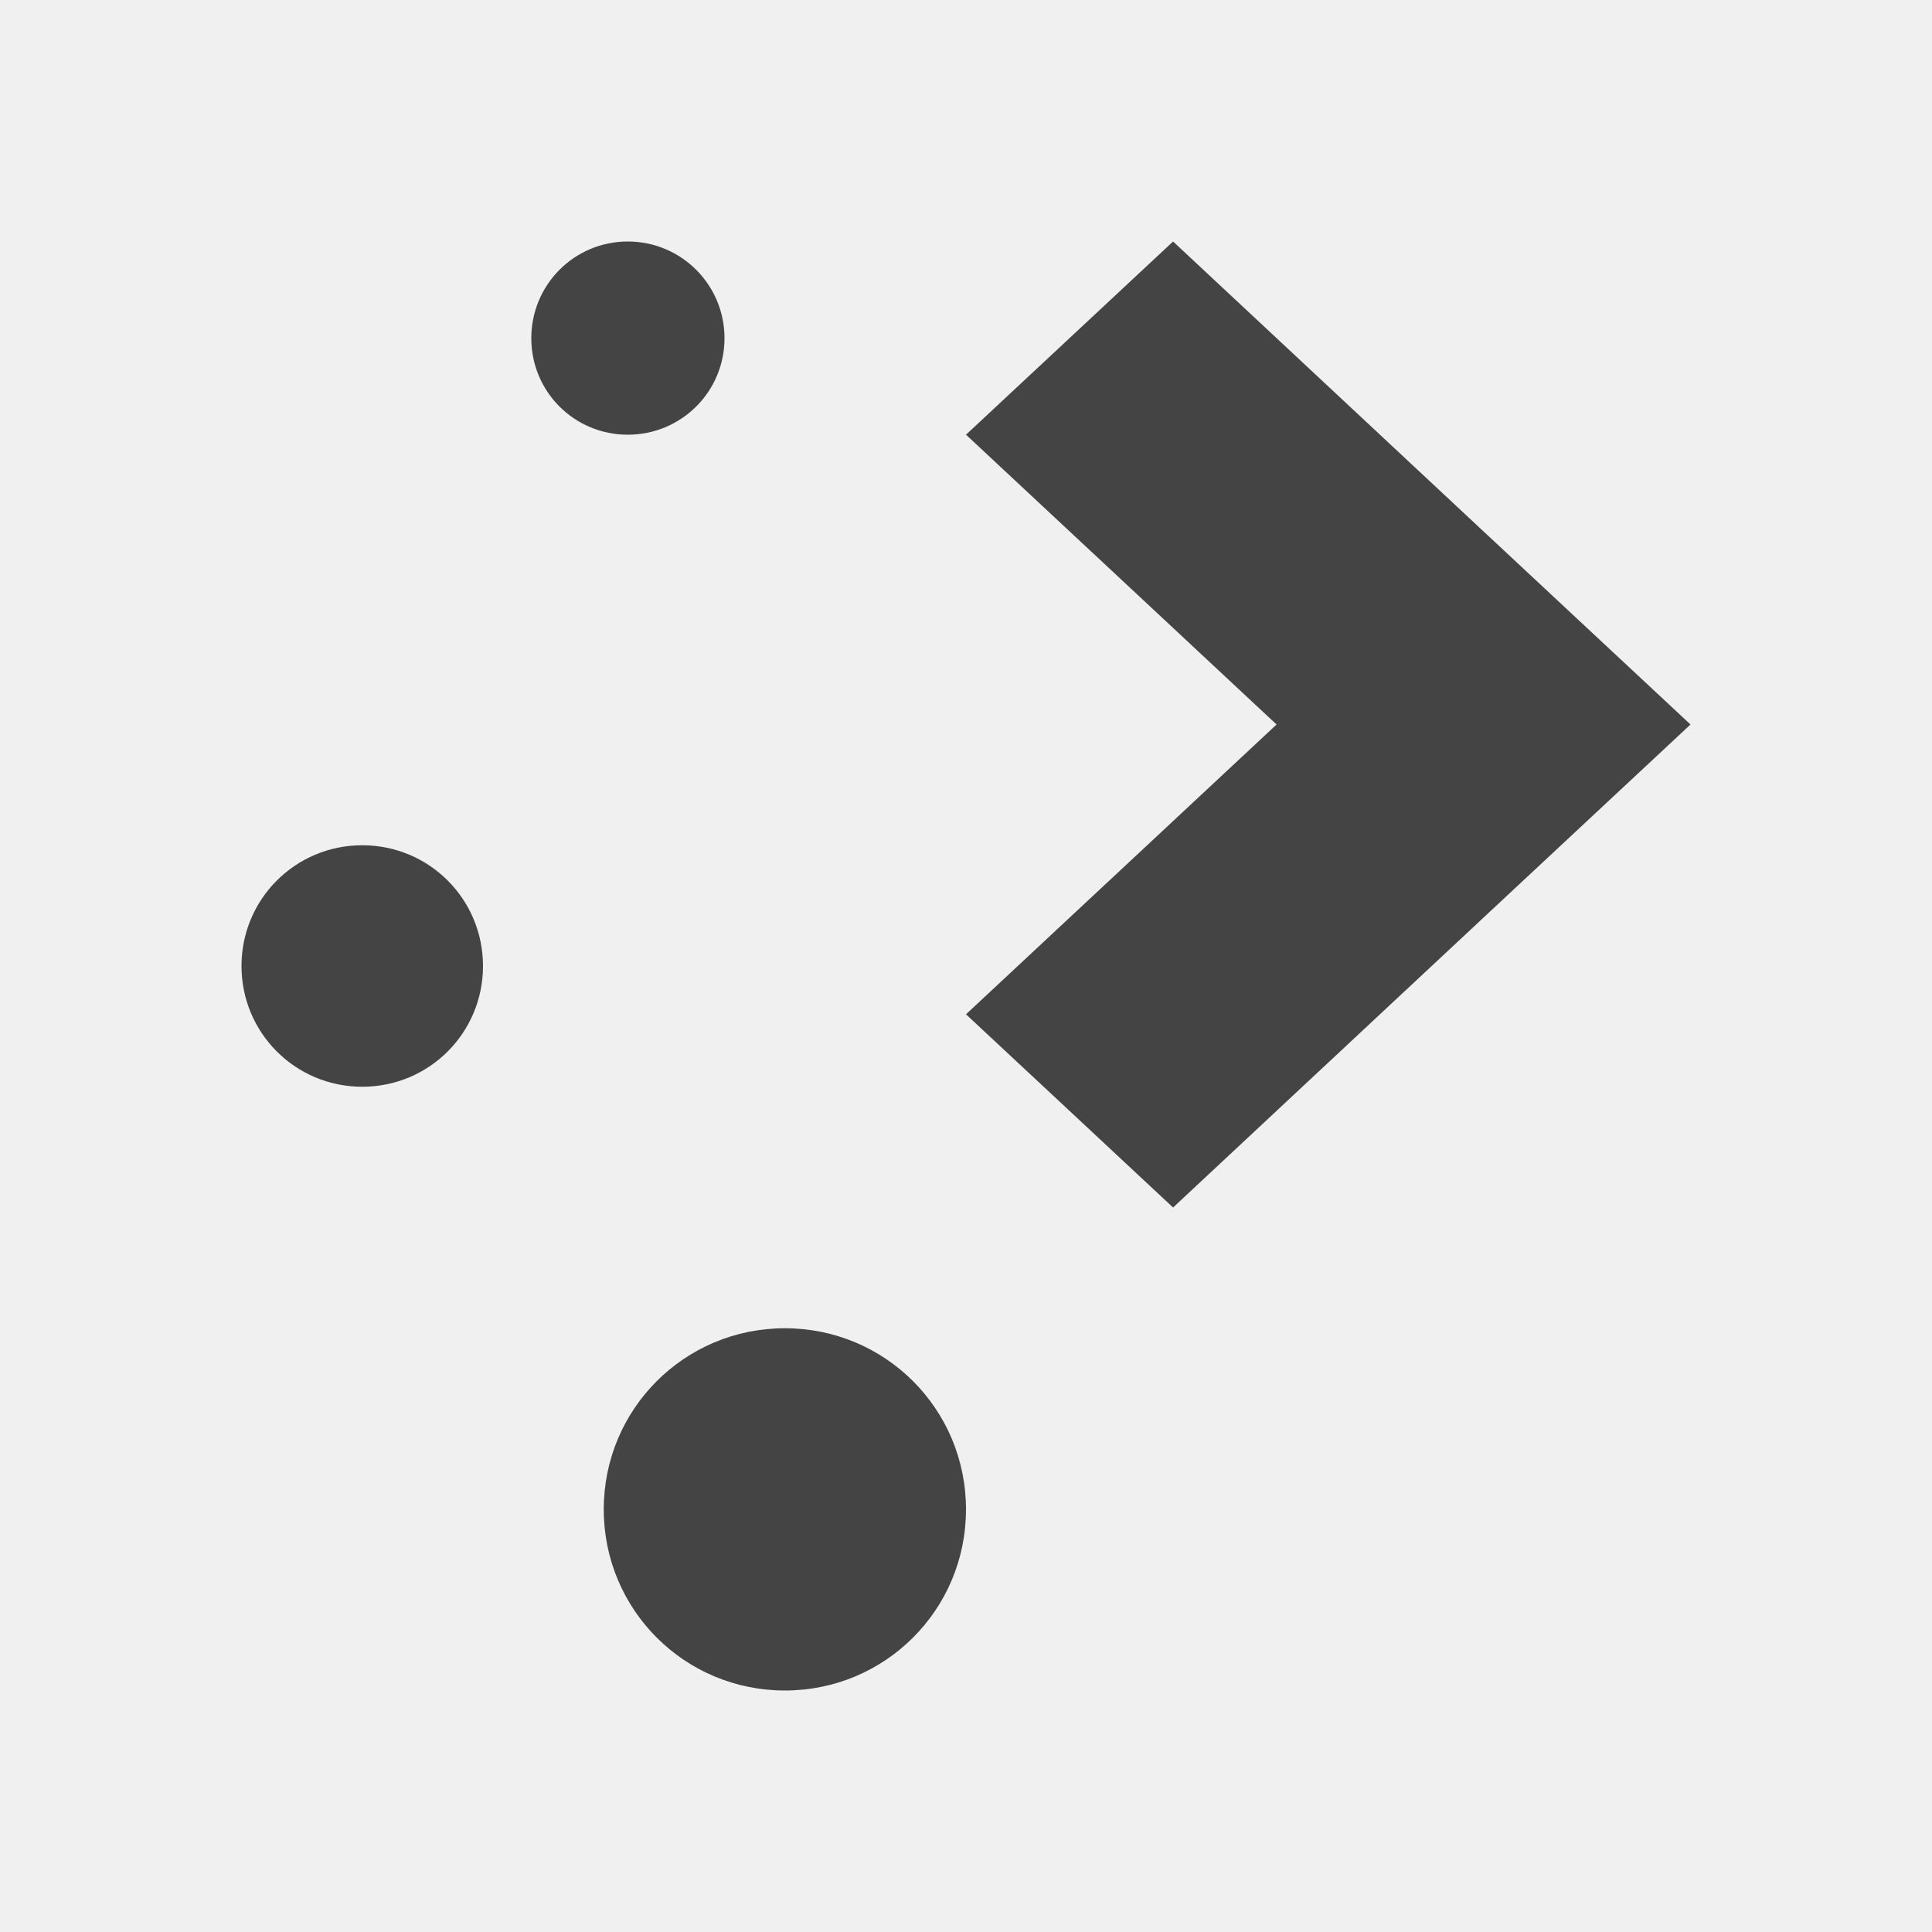
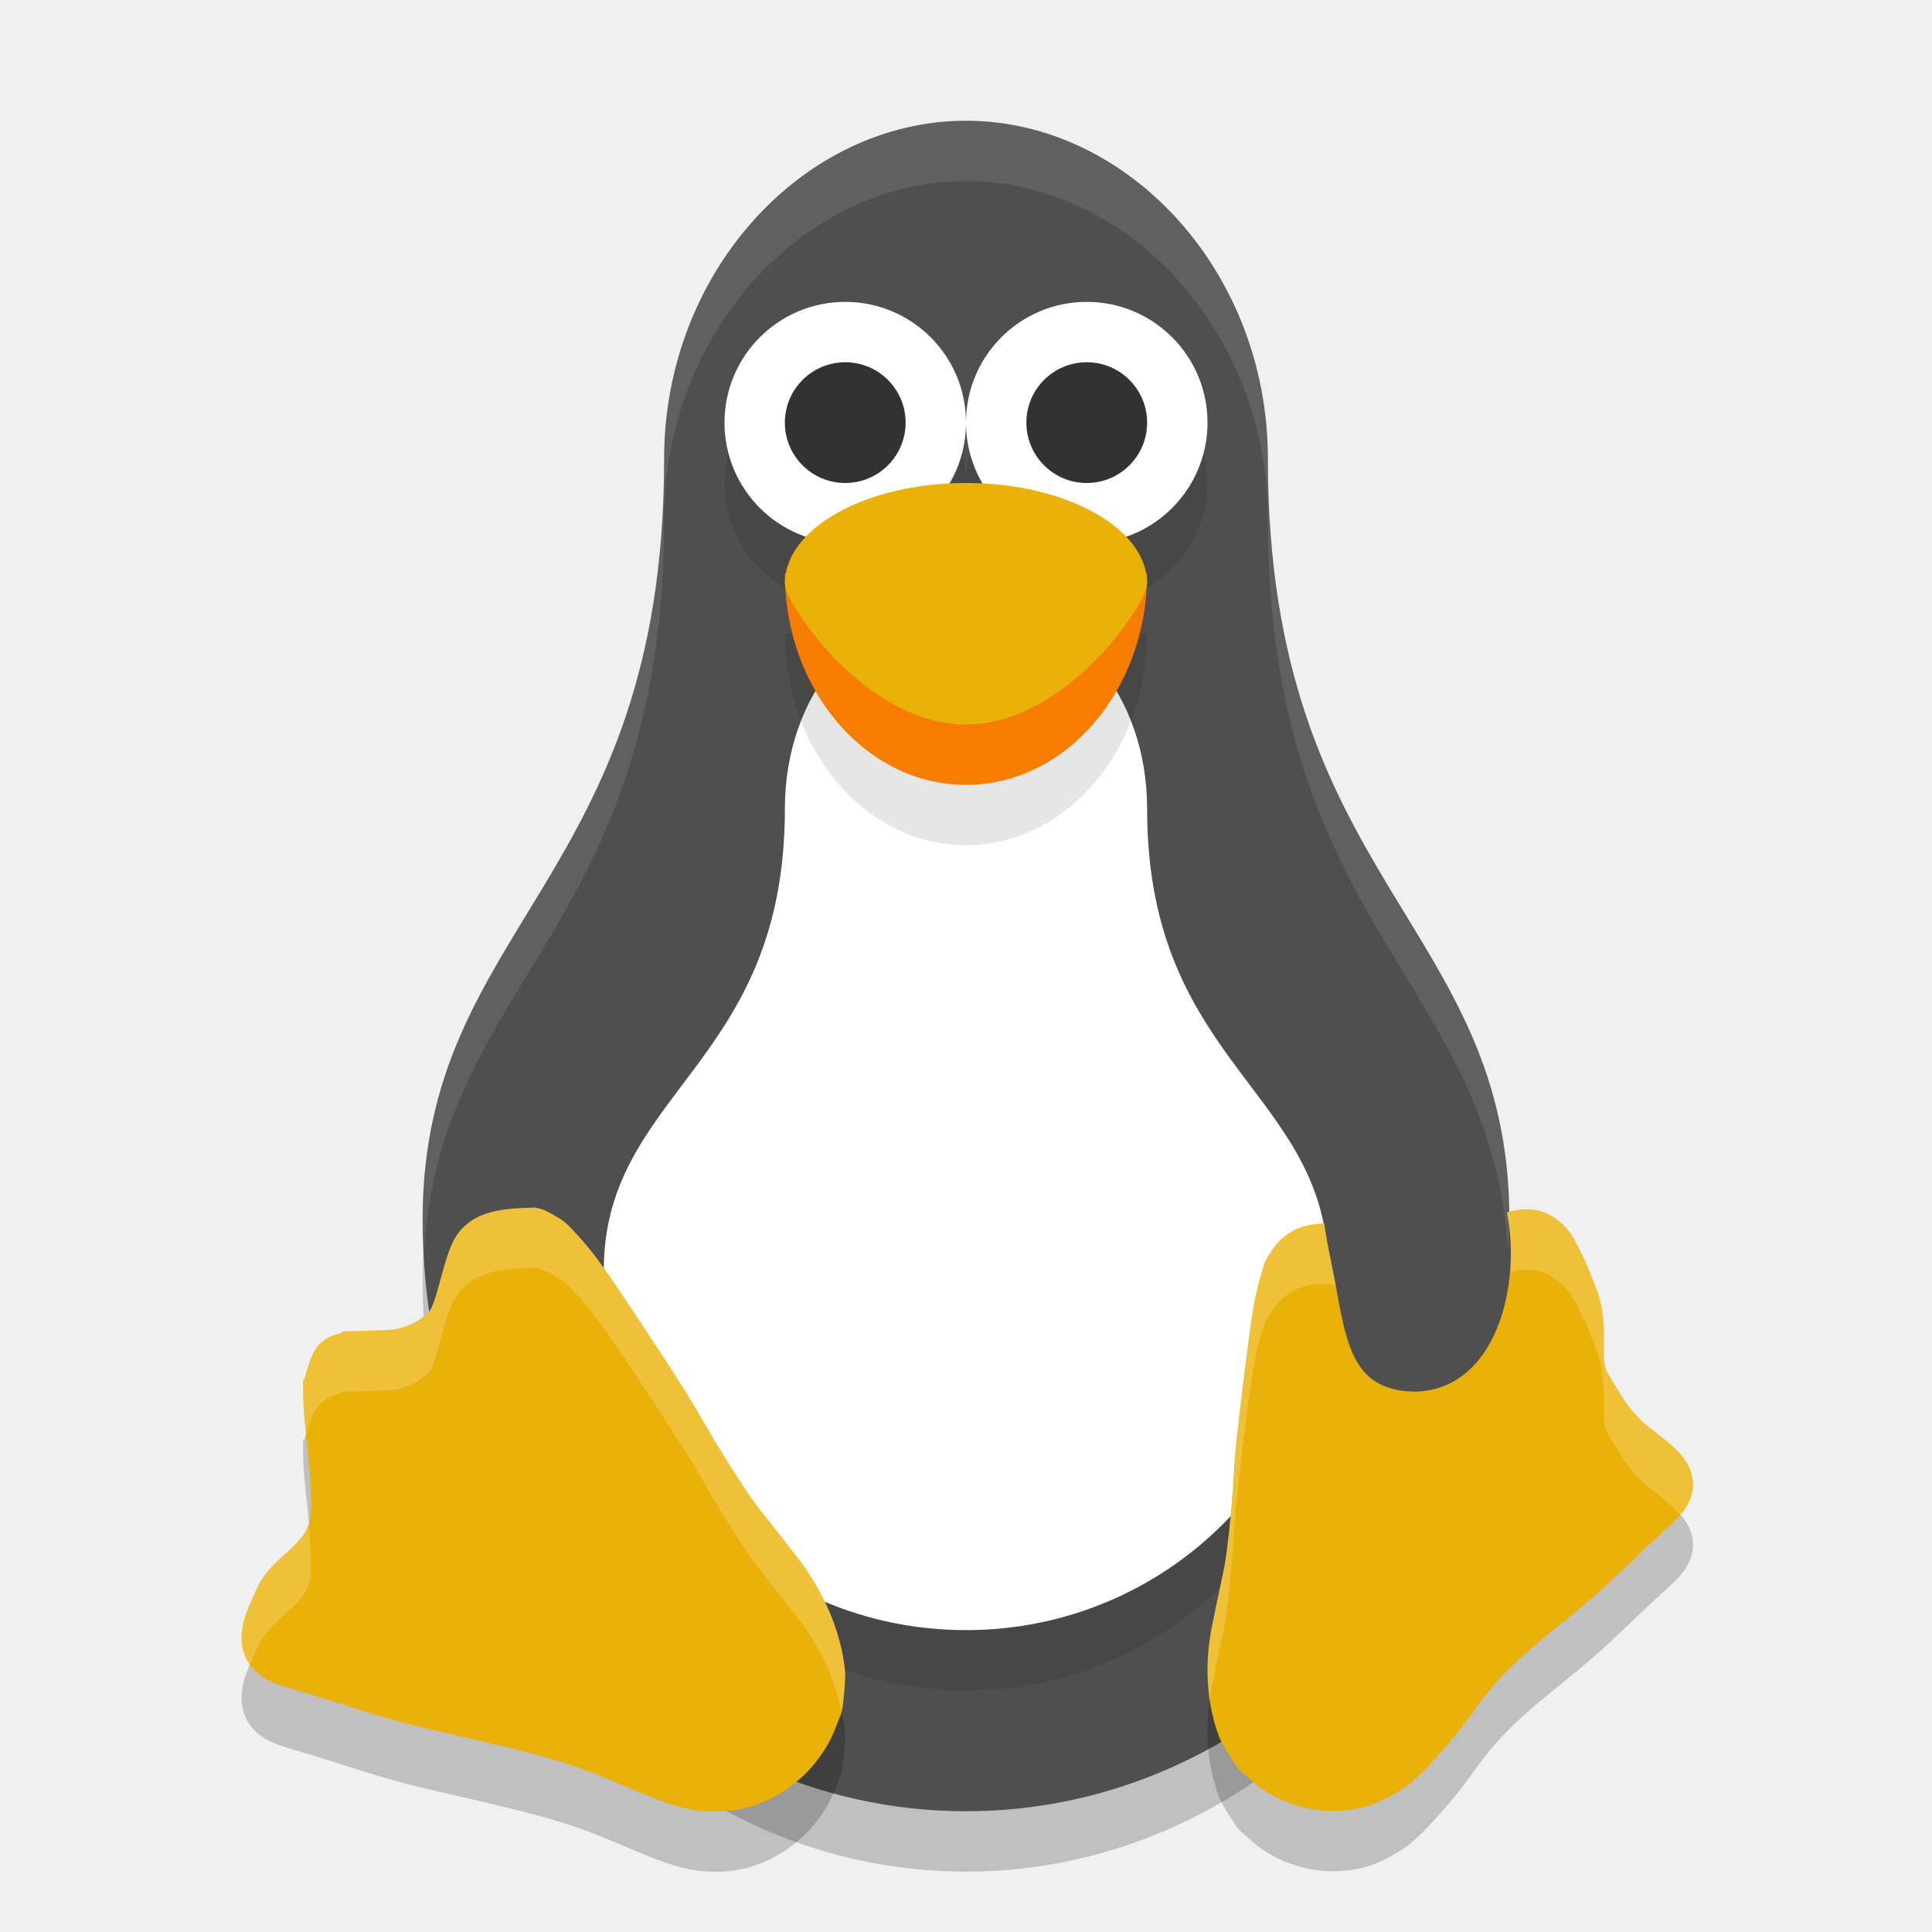
- <svg xmlns="http://www.w3.org/2000/svg" width="16" height="16" version="1">
-   <defs>
-     <style id="current-color-scheme" type="text/css">
-    .ColorScheme-Text { color:#444444; } .ColorScheme-Highlight { color:#4285f4; } .ColorScheme-NeutralText { color:#ff9800; } .ColorScheme-PositiveText { color:#4caf50; } .ColorScheme-NegativeText { color:#f44336; }
-   </style>
-   </defs>
-   <path style="fill:currentColor" class="ColorScheme-Text" d="m5.199 2c-0.443 0-0.799 0.358-0.799 0.801 0 0.443 0.356 0.799 0.799 0.799 0.443 0 0.801-0.356 0.801-0.799 0-0.443-0.358-0.801-0.801-0.801zm4.516 0-1.715 1.6 2.572 2.4-2.572 2.4 1.715 1.6 2.57-2.4 1.715-1.6-1.715-1.6-2.57-2.4zm-6.715 5c-0.554 0-1 0.446-1 1 0 0.554 0.446 1 1 1 0.554 0 1-0.446 1-1 0-0.554-0.446-1-1-1zm3.5 4c-0.831 0-1.5 0.669-1.5 1.5s0.669 1.5 1.5 1.5 1.5-0.669 1.5-1.5-0.669-1.5-1.5-1.5z" />
+ <svg xmlns="http://www.w3.org/2000/svg" width="32" height="32" version="1.1">
+   <g transform="translate(0,-1020.362)">
+     <path style="opacity:0.2" d="m 16,1023.362 c -2.685,0 -5,2.498 -5,5.6 0,7 -4,7.7 -4,12.6 0,5.412 4.029,9.8 9,9.8 4.971,0 9,-4.388 9,-9.8 0,-4.9 -4,-5.6 -4,-12.6 0,-3.102 -2.315,-5.6 -5,-5.6 z" />
+     <path style="fill:#4f4f4f" d="m 16,1022.362 c -2.685,0 -5,2.498 -5,5.6 0,7 -4,7.7 -4,12.6 0,5.412 4.029,9.8 9,9.8 4.971,0 9,-4.388 9,-9.8 0,-4.9 -4,-5.6 -4,-12.6 0,-3.102 -2.315,-5.6 -5,-5.6 z" />
+     <path style="opacity:0.1" d="m 16,1031.362 c -1.79,0 -3,1.516 -3,3.4 0,4.25 -3,4.675 -3,7.65 0,3.286 2.686,5.95 6,5.95 3.314,0 6,-2.664 6,-5.95 0,-2.975 -3,-3.4 -3,-7.65 0,-1.883 -1.21,-3.4 -3,-3.4 z" />
+     <path style="fill:#ffffff" d="m 16,1030.362 c -1.79,0 -3,1.516 -3,3.4 0,4.25 -3,4.675 -3,7.65 0,3.286 2.686,5.95 6,5.95 3.314,0 6,-2.664 6,-5.95 0,-2.975 -3,-3.4 -3,-7.65 0,-1.883 -1.21,-3.4 -3,-3.4 z" />
+     <path style="opacity:0.2" d="m 11.518,1051.341 c -0.301,-0.048 -0.568,-0.138 -1.152,-0.39 -0.869,-0.375 -1.275,-0.497 -2.865,-0.86 -0.794,-0.181 -1.089,-0.262 -1.778,-0.484 -0.251,-0.081 -0.584,-0.184 -0.742,-0.23 -0.428,-0.123 -0.541,-0.171 -0.698,-0.294 -0.214,-0.168 -0.313,-0.428 -0.275,-0.717 0.024,-0.185 0.089,-0.363 0.268,-0.737 0.239,-0.5 0.832,-0.679 0.868,-1.171 0.021,-0.289 0.004,-0.615 -0.07,-1.292 -0.043,-0.401 -0.053,-0.549 -0.054,-0.804 -6.553e-4,-0.277 0.003,-0.084 0.031,-0.19 0.107,-0.397 0.189,-0.625 0.567,-0.724 0.11,-0.029 -0.12,-0.033 0.395,-0.043 0.32,-0.01 0.506,-0.018 0.547,-0.028 0.222,-0.051 0.384,-0.134 0.534,-0.277 0.143,-0.137 0.242,-0.876 0.429,-1.21 0.292,-0.514 0.867,-0.509 1.336,-0.528 0.133,0.028 0.177,0.046 0.323,0.13 0.147,0.084 0.188,0.118 0.316,0.254 0.321,0.342 0.475,0.553 1.195,1.644 0.571,0.865 0.745,1.142 0.976,1.548 0.251,0.442 0.703,1.152 0.87,1.366 0.028,0.037 0.202,0.257 0.386,0.49 0.184,0.234 0.352,0.452 0.374,0.486 0.346,0.482 0.588,1.036 0.675,1.59 0.029,0.193 0.03,0.226 0.014,0.447 -0.021,0.281 -0.038,0.4 -0.069,0.462 -0.012,0.025 -0.039,0.092 -0.06,0.149 -0.264,0.736 -0.923,1.289 -1.686,1.414 -0.162,0.027 -0.484,0.027 -0.656,0 z" />
+     <path style="fill:#eab108" d="m 11.518,1050.342 c -0.301,-0.048 -0.568,-0.138 -1.152,-0.39 -0.869,-0.375 -1.275,-0.497 -2.865,-0.86 -0.794,-0.181 -1.089,-0.262 -1.778,-0.484 -0.251,-0.081 -0.584,-0.184 -0.742,-0.23 -0.428,-0.123 -0.541,-0.171 -0.698,-0.294 -0.214,-0.168 -0.313,-0.428 -0.275,-0.717 0.024,-0.185 0.089,-0.363 0.268,-0.737 0.239,-0.5 0.832,-0.679 0.868,-1.171 0.021,-0.289 0.004,-0.615 -0.07,-1.292 -0.043,-0.401 -0.053,-0.549 -0.054,-0.804 -6.553e-4,-0.277 0.003,-0.084 0.031,-0.19 0.107,-0.396 0.189,-0.625 0.567,-0.724 0.11,-0.029 -0.12,-0.033 0.395,-0.043 0.32,-0.01 0.506,-0.018 0.547,-0.028 0.222,-0.051 0.384,-0.134 0.534,-0.277 0.143,-0.137 0.242,-0.876 0.429,-1.21 0.292,-0.514 0.867,-0.509 1.336,-0.528 0.133,0.028 0.177,0.046 0.323,0.13 0.147,0.084 0.188,0.118 0.316,0.254 0.321,0.342 0.475,0.553 1.195,1.644 0.571,0.865 0.745,1.142 0.976,1.548 0.251,0.442 0.703,1.152 0.87,1.366 0.028,0.037 0.202,0.257 0.386,0.49 0.184,0.234 0.352,0.452 0.374,0.486 0.346,0.482 0.588,1.036 0.675,1.59 0.029,0.193 0.03,0.226 0.014,0.447 -0.021,0.281 -0.038,0.4 -0.069,0.462 -0.012,0.025 -0.039,0.092 -0.06,0.149 -0.264,0.736 -0.923,1.289 -1.686,1.414 -0.162,0.027 -0.484,0.027 -0.656,0 z" />
+     <path style="opacity:0.2" d="m 23.212,1051.008 c 0.23,-0.162 0.414,-0.343 0.793,-0.784 0.565,-0.658 0.551,-0.921 1.72,-1.863 0.583,-0.47 0.795,-0.655 1.274,-1.116 0.174,-0.168 0.408,-0.387 0.52,-0.488 0.304,-0.274 0.378,-0.359 0.457,-0.523 0.107,-0.223 0.082,-0.474 -0.069,-0.693 -0.097,-0.14 -0.225,-0.258 -0.528,-0.488 -0.405,-0.307 -0.521,-0.572 -0.755,-0.955 -0.138,-0.226 0.042,-0.796 -0.178,-1.375 -0.13,-0.342 -0.183,-0.466 -0.289,-0.673 -0.114,-0.224 -0.138,-0.263 -0.205,-0.337 -0.253,-0.278 -0.535,-0.371 -0.89,-0.297 -0.103,0.022 -0.163,0.047 -0.594,0.248 -0.269,0.125 -0.51,0.232 -0.548,0.241 -0.205,0.05 -0.374,0.047 -0.558,-0.01 -0.176,-0.052 -0.315,0.314 -0.609,0.12 -0.201,-0.132 -0.416,-0.296 -0.571,-0.338 -0.214,-0.059 -0.214,-0.059 -0.414,-0.037 -0.193,0.024 -0.335,0.079 -0.492,0.201 -0.099,0.077 -0.128,0.11 -0.214,0.237 -0.087,0.128 -0.107,0.172 -0.157,0.334 -0.124,0.408 -0.164,0.641 -0.309,1.818 -0.115,0.933 -0.144,1.228 -0.167,1.651 -0.024,0.46 -0.105,1.218 -0.155,1.46 -0.008,0.041 -0.061,0.291 -0.117,0.554 -0.056,0.264 -0.105,0.509 -0.109,0.545 -0.087,0.531 -0.058,1.079 0.1,1.562 0.056,0.168 0.069,0.195 0.174,0.367 0.133,0.219 0.198,0.308 0.249,0.346 0.02,0.015 0.07,0.058 0.111,0.096 0.525,0.489 1.301,0.668 1.986,0.459 0.146,-0.044 0.413,-0.176 0.544,-0.267 z" />
+     <path style="fill:#eab108" d="m 23.212,1050.008 c 0.23,-0.162 0.414,-0.343 0.793,-0.784 0.565,-0.658 0.551,-0.921 1.72,-1.863 0.583,-0.47 0.795,-0.655 1.274,-1.116 0.174,-0.168 0.408,-0.387 0.52,-0.488 0.304,-0.274 0.378,-0.359 0.457,-0.523 0.107,-0.223 0.082,-0.474 -0.069,-0.693 -0.097,-0.14 -0.225,-0.258 -0.528,-0.488 -0.405,-0.307 -0.521,-0.572 -0.755,-0.955 -0.138,-0.226 0.042,-0.796 -0.178,-1.375 -0.13,-0.342 -0.183,-0.466 -0.289,-0.673 -0.114,-0.224 -0.138,-0.263 -0.205,-0.337 -0.253,-0.278 -0.535,-0.371 -0.89,-0.297 -0.103,0.022 -0.163,0.047 -0.594,0.248 -0.269,0.125 -0.51,0.232 -0.548,0.241 -0.205,0.05 -0.374,0.047 -0.558,-0.01 -0.176,-0.052 -0.315,0.314 -0.609,0.12 -0.201,-0.132 -0.416,-0.296 -0.571,-0.338 -0.214,-0.059 -0.214,-0.059 -0.414,-0.037 -0.193,0.024 -0.335,0.079 -0.492,0.201 -0.099,0.077 -0.128,0.11 -0.214,0.237 -0.087,0.128 -0.107,0.172 -0.157,0.334 -0.124,0.408 -0.164,0.641 -0.309,1.818 -0.115,0.933 -0.144,1.228 -0.167,1.651 -0.024,0.46 -0.105,1.219 -0.155,1.46 -0.008,0.041 -0.061,0.29 -0.117,0.554 -0.056,0.264 -0.105,0.509 -0.109,0.545 -0.087,0.531 -0.058,1.079 0.1,1.562 0.056,0.168 0.069,0.195 0.174,0.367 0.133,0.219 0.198,0.308 0.249,0.346 0.02,0.015 0.07,0.058 0.111,0.096 0.525,0.489 1.301,0.668 1.986,0.459 0.146,-0.044 0.413,-0.176 0.544,-0.267 z" />
+     <circle style="opacity:0.1" cx="14" cy="1028.362" r="2" />
+     <circle style="fill:#ffffff" cx="14" cy="1027.362" r="2" />
+     <circle style="fill:#323232" cx="14" cy="1027.362" r="1" />
+     <path style="opacity:0.1" d="m 19,1030.862 c 0,1.933 -1.343,3.5 -3,3.5 -1.657,0 -3,-1.567 -3,-3.5 z" />
+     <path style="fill:#f77d00" d="m 19,1029.862 c 0,1.933 -1.343,3.5 -3,3.5 -1.657,0 -3,-1.567 -3,-3.5 z" />
+     <circle style="opacity:0.1" cx="18" cy="1028.362" r="2" />
+     <circle style="fill:#ffffff" cx="18" cy="1027.362" r="2" />
+     <circle style="fill:#323232" cx="18" cy="1027.362" r="1" />
+     <path style="fill:#eab108" d="m 19,1030.029 c 0,0.333 -1.343,2.333 -3,2.333 -1.657,0 -3,-2 -3,-2.333 0,-0.92 1.343,-1.667 3,-1.667 1.657,0 3,0.746 3,1.667 z" />
+     <path style="fill:#ffffff;opacity:0.2" transform="translate(0,1020.362)" d="M 25.314 20.031 C 25.234 20.029 25.149 20.036 25.061 20.055 C 24.958 20.077 24.898 20.101 24.467 20.303 C 24.198 20.427 23.956 20.534 23.918 20.543 C 23.713 20.593 23.544 20.59 23.359 20.533 C 23.184 20.481 23.046 20.848 22.752 20.654 C 22.551 20.523 22.336 20.359 22.182 20.316 C 21.967 20.257 21.968 20.257 21.768 20.279 C 21.575 20.303 21.432 20.358 21.275 20.48 C 21.177 20.557 21.147 20.589 21.061 20.717 C 20.974 20.845 20.954 20.889 20.904 21.051 C 20.78 21.459 20.74 21.692 20.596 22.869 C 20.481 23.802 20.452 24.097 20.43 24.52 C 20.405 24.98 20.323 25.739 20.273 25.98 C 20.265 26.021 20.212 26.271 20.156 26.535 C 20.1 26.799 20.053 27.044 20.049 27.08 C 19.989 27.448 19.988 27.823 20.043 28.18 C 20.047 28.146 20.043 28.113 20.049 28.08 C 20.053 28.044 20.1 27.799 20.156 27.535 C 20.212 27.271 20.265 27.021 20.273 26.98 C 20.323 26.739 20.405 25.98 20.43 25.52 C 20.452 25.097 20.481 24.802 20.596 23.869 C 20.74 22.692 20.78 22.459 20.904 22.051 C 20.954 21.889 20.974 21.845 21.061 21.717 C 21.147 21.589 21.177 21.557 21.275 21.48 C 21.432 21.358 21.575 21.301 21.768 21.277 C 21.968 21.255 21.967 21.255 22.182 21.314 C 22.336 21.357 22.551 21.523 22.752 21.654 C 23.046 21.848 23.184 21.481 23.359 21.533 C 23.544 21.59 23.713 21.593 23.918 21.543 C 23.956 21.534 24.198 21.428 24.467 21.303 C 24.898 21.101 24.958 21.077 25.061 21.055 C 25.416 20.98 25.698 21.074 25.951 21.352 C 26.019 21.425 26.042 21.463 26.156 21.688 C 26.262 21.894 26.313 22.019 26.443 22.361 C 26.664 22.94 26.485 23.511 26.623 23.736 C 26.857 24.12 26.974 24.382 27.379 24.689 C 27.621 24.873 27.738 24.985 27.83 25.094 C 27.897 25.017 27.935 24.954 27.975 24.871 C 28.082 24.648 28.058 24.396 27.906 24.178 C 27.809 24.038 27.682 23.921 27.379 23.691 C 26.974 23.384 26.857 23.12 26.623 22.736 C 26.485 22.511 26.664 21.94 26.443 21.361 C 26.313 21.019 26.262 20.894 26.156 20.688 C 26.042 20.463 26.019 20.425 25.951 20.352 C 25.761 20.143 25.555 20.039 25.314 20.031 z" />
+     <path style="fill:#4f4f4f" d="m 23.451,1043.411 c -1.152,0 -1.16,-0.957 -1.39,-2.085 -0.256,-1.256 -0.419,-1.982 1.585,-2.085 1.736,-0.57 2.004,4.104 -0.195,4.171 z" />
+     <path style="opacity:0.1;fill:#ffffff" transform="translate(0,1020.362)" d="M 16 2 C 13.315 2 11 4.497 11 7.6 C 11 14.6 7 15.299 7 20.199 C 7 20.376 7.017 20.548 7.025 20.723 C 7.281 16.256 11 15.36 11 8.6 C 11 5.497 13.315 3 16 3 C 18.685 3 21 5.497 21 8.6 C 21 15.36 24.719 16.256 24.975 20.723 C 24.983 20.548 25 20.376 25 20.199 C 25 15.299 21 14.6 21 7.6 C 21 4.497 18.685 2 16 2 z" />
+     <path style="fill:#ffffff;opacity:0.2" transform="translate(0,1020.362)" d="M 8.861 20 C 8.392 20.019 7.815 20.015 7.523 20.529 C 7.336 20.862 7.239 21.601 7.096 21.738 C 6.945 21.882 6.783 21.965 6.561 22.016 C 6.519 22.026 6.334 22.033 6.014 22.043 C 5.499 22.053 5.729 22.057 5.619 22.086 C 5.24 22.185 5.158 22.414 5.051 22.811 C 5.022 22.916 5.019 22.723 5.02 23 C 5.02 23.241 5.033 23.405 5.07 23.758 C 5.17 23.401 5.261 23.179 5.619 23.086 C 5.729 23.057 5.499 23.053 6.014 23.043 C 6.334 23.033 6.519 23.026 6.561 23.016 C 6.783 22.965 6.945 22.882 7.096 22.738 C 7.239 22.601 7.336 21.861 7.523 21.527 C 7.815 21.013 8.392 21.019 8.861 21 C 8.994 21.028 9.038 21.046 9.184 21.131 C 9.33 21.215 9.372 21.249 9.5 21.385 C 9.821 21.727 9.975 21.938 10.695 23.029 C 11.266 23.894 11.44 24.17 11.67 24.576 C 11.921 25.018 12.373 25.729 12.541 25.943 C 12.569 25.98 12.744 26.2 12.928 26.434 C 13.112 26.667 13.279 26.884 13.301 26.918 C 13.608 27.346 13.826 27.831 13.934 28.322 C 13.954 28.251 13.974 28.178 13.99 27.955 C 14.006 27.734 14.006 27.703 13.977 27.51 C 13.89 26.956 13.646 26.4 13.301 25.918 C 13.279 25.884 13.112 25.667 12.928 25.434 C 12.744 25.2 12.569 24.98 12.541 24.943 C 12.373 24.729 11.921 24.018 11.67 23.576 C 11.44 23.17 11.266 22.894 10.695 22.029 C 9.975 20.938 9.821 20.727 9.5 20.385 C 9.372 20.249 9.33 20.215 9.184 20.131 C 9.038 20.046 8.994 20.028 8.861 20 z M 5.113 25.236 C 4.987 25.626 4.49 25.819 4.275 26.268 C 4.097 26.641 4.032 26.819 4.008 27.004 C 3.979 27.218 4.027 27.416 4.141 27.572 C 4.178 27.481 4.213 27.396 4.275 27.266 C 4.514 26.766 5.108 26.587 5.145 26.096 C 5.16 25.885 5.145 25.606 5.113 25.236 z" />
+   </g>
</svg>
